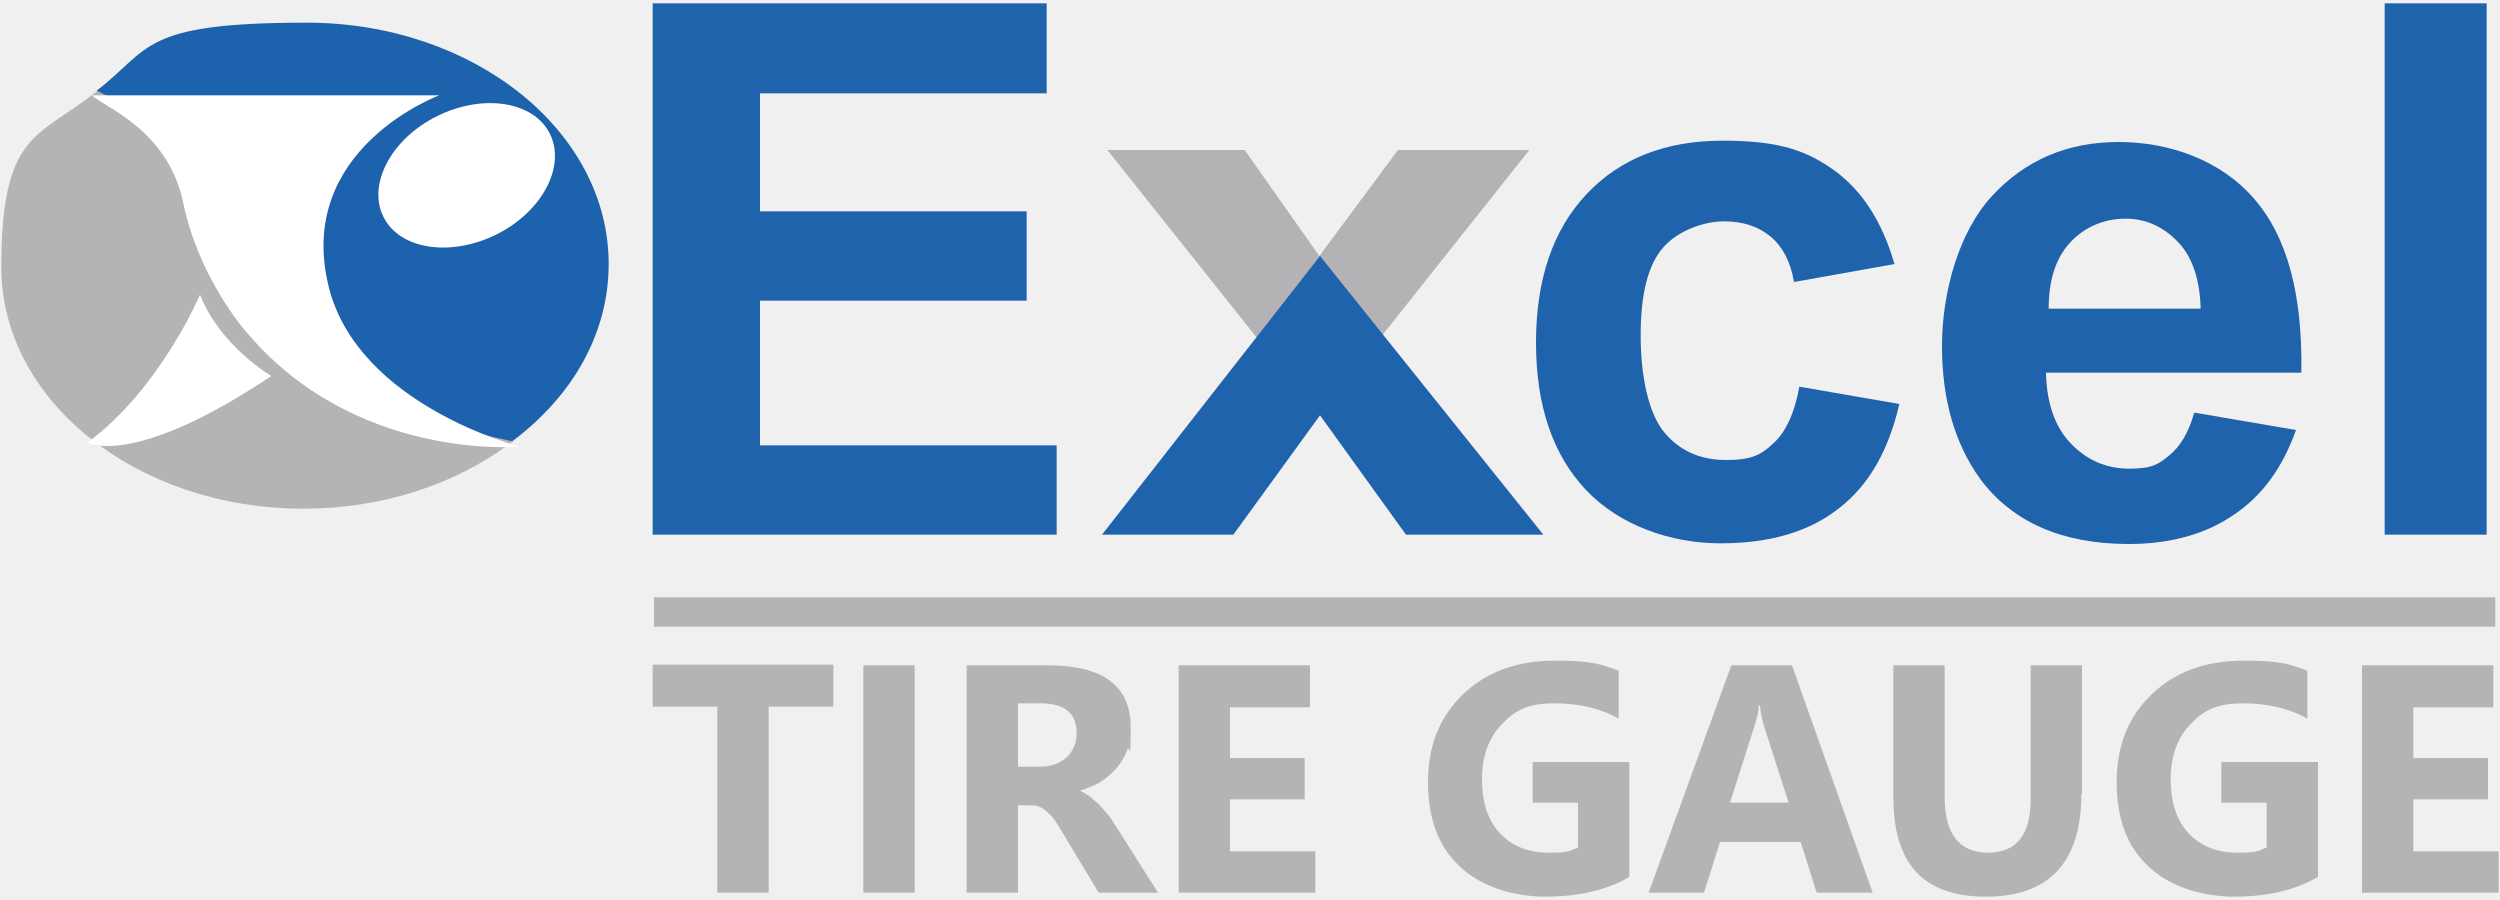
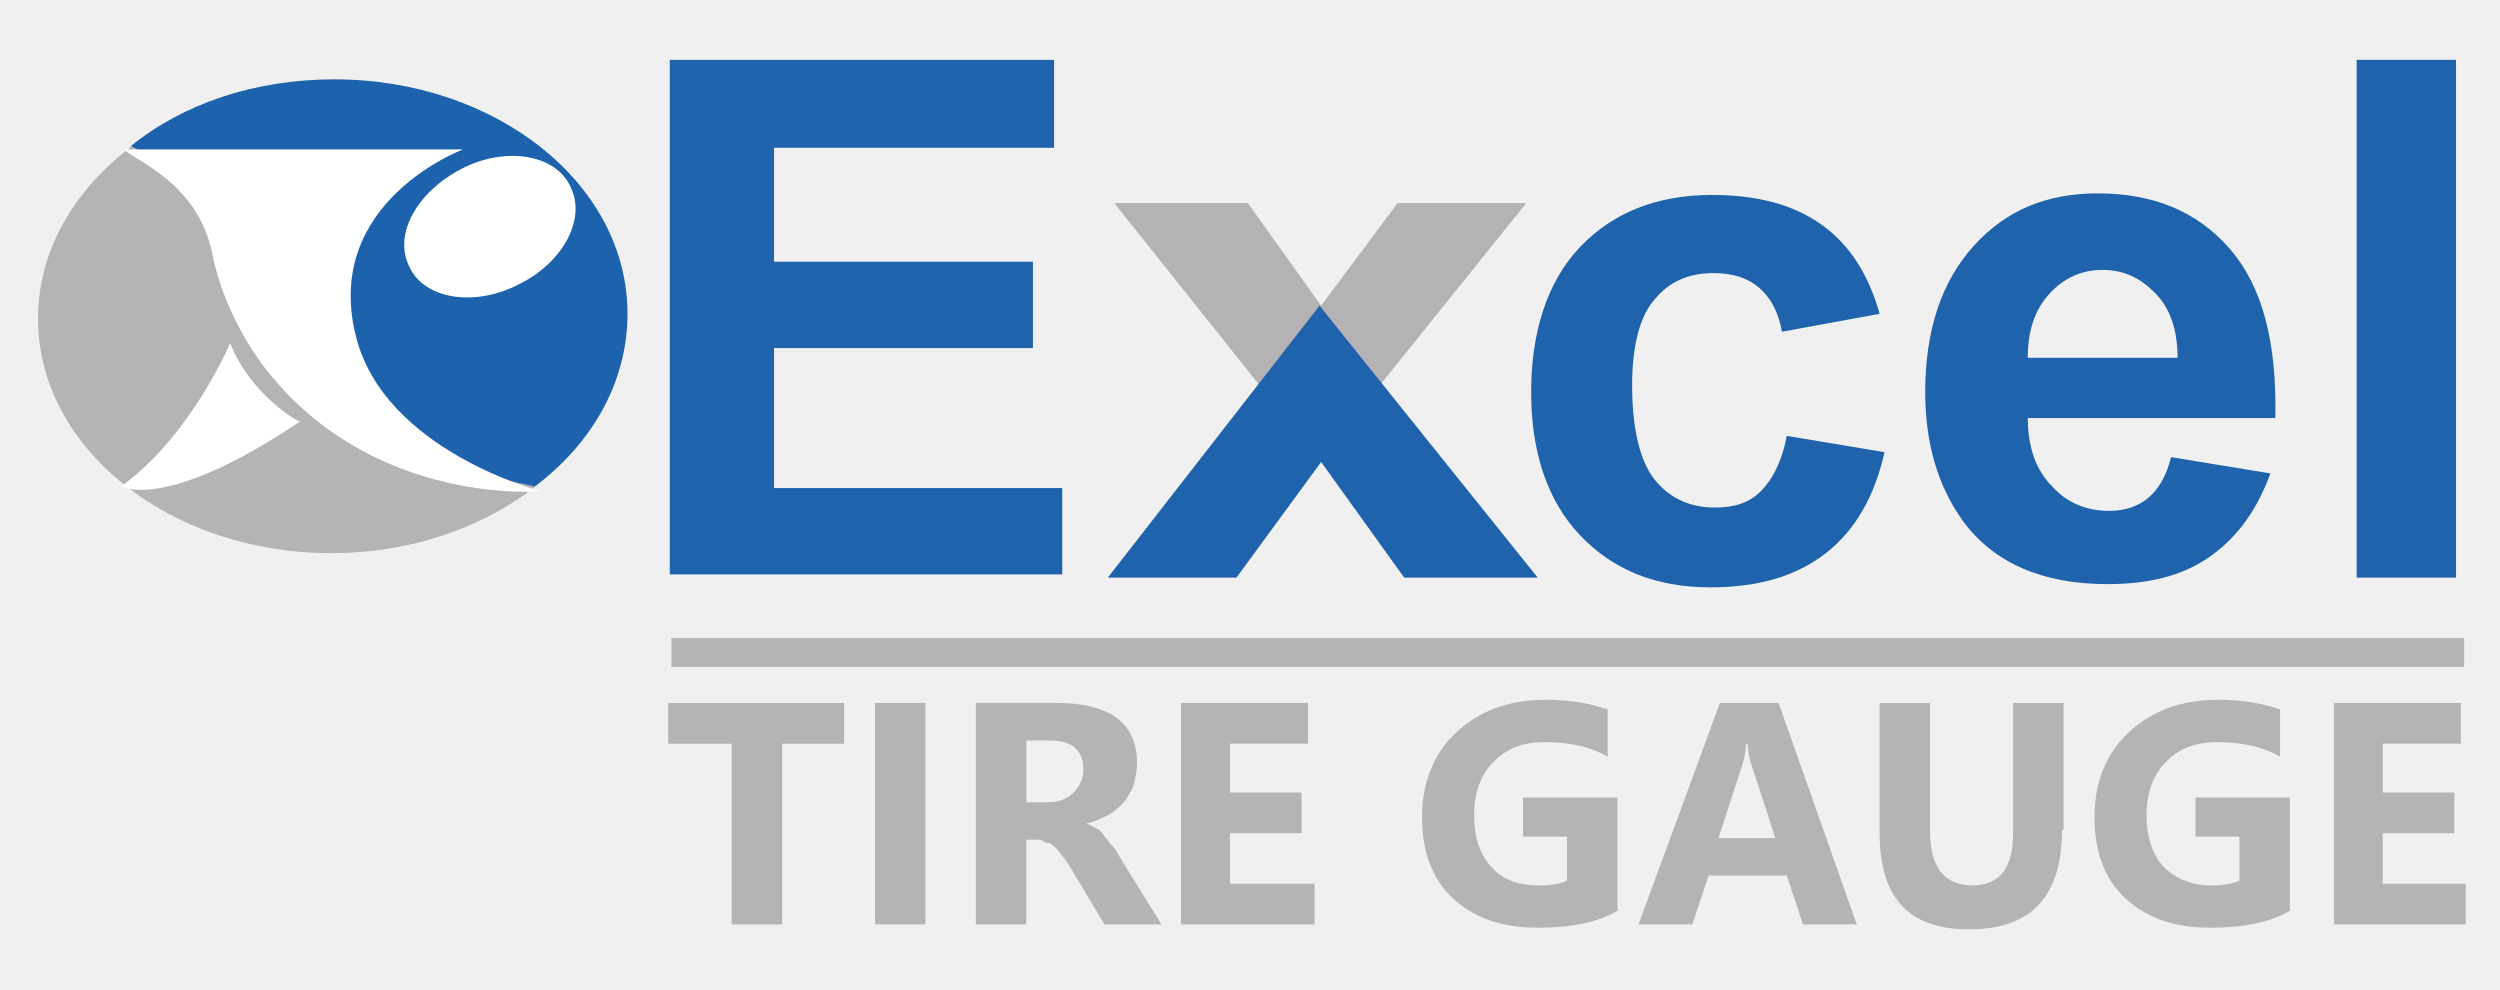
- <svg xmlns="http://www.w3.org/2000/svg" id="Layer_1" version="1.1" viewBox="0 0 375 135">
-   <defs>
-     <style>
-       .st0 {
-         fill: #b4b4b4;
-       }
- 
-       .st1 {
-         fill: #1f63ac;
-       }
- 
-       .st2 {
-         fill: #fff;
-       }
- 
-       .st3, .st4 {
-         fill: #1d62ad;
-       }
- 
-       .st5 {
-         fill: #b4b2b4;
-       }
- 
-       .st6 {
-         display: none;
-       }
- 
-       .st4 {
-         font-family: LeelawadeeUI-Bold, 'Leelawadee UI';
-         font-size: 9.1px;
-         font-weight: 700;
-       }
-     </style>
-   </defs>
-   <g id="ETG">
-     <g>
-       <path class="st0" d="M90.8,40.1c0,10.5-5.5,19.9-14.4,26.5-8.1,6-18.9,9.7-30.9,9.7C20.5,76.3.2,60.1.2,40.1S5.5,20.7,14,14.1C22.2,7.8,33.3,3.9,45.5,3.9c25,0,45.3,16.2,45.3,36.2" />
-       <path class="st3" d="M76.9,66.1c8.9-6.6,14.4-16,14.4-26.5,0-20-20.3-36.2-45.3-36.2s-23.3,3.9-31.5,10.2c0,0,10.9,4.5,15.9,18.5,5,14,19.8,25.2,24.3,27.8,4.5,2.6,22.2,6.3,22.2,6.3" />
-       <path class="st2" d="M13.7,14.3h52.2s-21.7,8-16.6,28.7c4.4,17.8,28.7,24,28.7,24,0,0-24.9,2.3-41.3-17.5,0,0-6.9-7.9-9.2-19-2.3-11.2-12.1-14.5-13.7-16.2" />
-       <path class="st2" d="M74.4,35.2c-6.9,3.4-14.5,2.2-16.9-2.7-2.4-4.9,1.2-11.7,8.1-15.1,6.9-3.4,14.5-2.2,16.9,2.7,2.4,4.9-1.2,11.7-8.1,15.1" />
-       <path class="st2" d="M30,44.2s-6,14.2-16.9,22.2c0,0,6.8,3.9,27.6-10,0,0-7.7-4.5-10.7-12.2" />
+ <svg xmlns="http://www.w3.org/2000/svg" id="Layer_1" version="1.1" viewBox="0 0 460 182">
+   <g id="Layer_11" data-name="Layer_1">
+     <g id="ETG">
+       <g>
+         <path d="M114.86,58.34c0,12.58-6.59,23.67-17.08,31.76-9.59,7.19-22.47,11.68-36.85,11.68-29.96,0-53.93-19.47-53.93-43.14,0-12.28,6.29-23.07,16.48-31.16,9.59-7.49,23.07-12.28,37.45-12.28,29.66,0,53.93,19.17,53.93,43.14" fill="#b4b4b4" />
+         <path d="M98.38,89.5c10.49-7.79,17.08-19.17,17.08-31.76,0-23.97-24.27-43.14-53.93-43.14-14.68,0-27.86,4.49-37.45,12.28,0,0,12.88,5.39,18.87,22.17,5.99,16.78,23.67,29.96,29.06,33.26,5.09,2.7,26.36,7.19,26.36,7.19" fill="#1d62ad" />
+         <path d="M22.88,27.49h62.32s-25.77,9.59-19.77,34.15c5.09,21.27,34.15,28.76,34.15,28.76,0,0-29.66,2.7-49.43-20.97,0,0-8.39-9.29-11.09-22.77-2.7-13.18-14.38-17.08-16.18-19.17" fill="#fff" />
+         <path d="M95.38,52.35c-8.09,4.19-17.38,2.7-20.07-3.3-3-5.99,1.5-13.78,9.59-17.98s17.38-2.7,20.07,3.3c3,5.99-1.5,14.08-9.59,17.98" fill="#fff" />
+         <path d="M42.35,63.14s-7.19,17.08-20.07,26.36c0,0,8.09,4.79,32.96-11.98-.3.3-9.29-5.09-12.88-14.38" fill="#fff" />
+       </g>
+       <g>
+         <path d="M123.24,106.28V11.01h70.71v16.18h-51.53v20.97h47.64v15.88h-47.64v25.77h53.03v15.88h-72.2v.6Z" fill="#1f63ac" />
+         <path d="M205.03,37.37h24.57l13.48,18.87,14.08-18.87h23.67l-38.05,47.34-37.75-47.34Z" fill="#b4b2b4" />
+         <path d="M203.84,106.28l38.95-50.03,40.15,50.03h-24.57l-15.28-21.27-15.58,21.27h-23.67Z" fill="#1f63ac" />
+         <path d="M345.85,57.74l-17.98,3.3c-.6-3.6-2.1-6.29-4.19-8.09-2.1-1.8-4.79-2.7-8.39-2.7-4.49,0-8.09,1.5-10.79,4.79-2.7,3-4.19,8.39-4.19,15.88,0,8.09,1.5,14.08,4.19,17.38s6.29,5.09,11.09,5.09c3.6,0,6.29-.9,8.39-3,2.1-2.1,3.89-5.39,4.79-10.19l17.98,3c-1.8,8.09-5.39,14.38-10.79,18.58-5.39,4.19-12.28,6.29-21.27,6.29-10.19,0-17.98-3.3-23.97-9.59-5.99-6.29-8.99-15.28-8.99-26.36s3-20.37,8.99-26.66c5.99-6.29,14.08-9.59,24.27-9.59,8.39,0,14.98,1.8,20.07,5.39,5.09,3.6,8.69,8.99,10.79,16.48Z" fill="#1f63ac" />
+         <path d="M399.47,84.11l18.28,3c-2.4,6.59-5.99,11.68-11.09,15.28-5.09,3.6-11.38,5.09-18.87,5.09-11.98,0-20.97-3.89-26.66-11.68-4.49-6.29-6.89-14.08-6.89-23.67,0-11.38,3-20.37,8.99-26.96,5.99-6.59,13.48-9.59,22.77-9.59,10.19,0,18.28,3.3,24.27,10.19s8.69,17.08,8.39,31.16h-45.54c0,5.39,1.5,9.59,4.49,12.58,2.7,3,6.29,4.49,10.49,4.49,3,0,5.39-.9,7.19-2.4,1.8-1.5,3.3-3.89,4.19-7.49ZM400.67,65.83c0-5.39-1.5-9.29-4.19-11.98s-5.69-4.19-9.59-4.19-7.19,1.5-9.89,4.49c-2.7,3-3.89,6.89-3.89,11.68h27.56Z" fill="#1f63ac" />
+         <path d="M433.63,106.28V11.01h18.28v95.27h-18.28Z" fill="#1f63ac" />
+       </g>
+       <path d="M155.6,136.84h-11.68v33.26h-9.29v-33.26h-11.68v-7.49h32.36v7.49h.3Z" fill="#b4b4b4" />
+       <path d="M170.28,170.09h-9.29v-40.75h9.29v40.75Z" fill="#b4b4b4" />
+       <path d="M213.72,170.09h-10.49l-6.29-10.49c-.6-.9-.9-1.5-1.5-2.1-.3-.6-.9-1.2-1.2-1.5s-.9-.9-1.5-.9-.9-.6-1.5-.6h-2.4v15.58h-9.29v-40.75h14.68c9.89,0,14.98,3.6,14.98,11.09,0,1.5-.3,2.7-.6,3.89-.3,1.2-1.2,2.4-1.8,3.3-.9.9-1.8,1.8-3,2.4s-2.4,1.2-3.89,1.5h0l1.8.9c.6.3,1.2.9,1.5,1.5.6.6.9,1.2,1.5,1.8s.9,1.2,1.2,1.8l7.79,12.58ZM188.86,136.24v11.38h3.89c2.1,0,3.6-.6,4.79-1.8,1.2-1.2,1.8-2.7,1.8-4.19,0-3.6-2.1-5.39-6.29-5.39h-4.19Z" fill="#b4b4b4" />
+       <path d="M241.88,170.09h-24.57v-40.75h23.37v7.49h-14.38v8.99h13.18v7.49h-13.18v9.29h15.58v7.49Z" fill="#b4b4b4" />
+       <path d="M297.91,167.4c-3.89,2.4-8.99,3.3-14.98,3.3-6.59,0-11.68-1.8-15.58-5.39-3.89-3.6-5.69-8.69-5.69-14.98s2.1-11.68,6.29-15.58c4.19-3.89,9.59-5.99,16.48-5.99,4.19,0,8.09.6,11.38,1.8v8.69c-3-1.8-6.89-2.7-11.68-2.7-3.89,0-6.89,1.2-9.29,3.6s-3.6,5.69-3.6,9.89,1.2,7.49,3.3,9.59c2.1,2.4,5.09,3.3,8.69,3.3,2.1,0,3.89-.3,5.09-.9v-8.09h-8.09v-7.19h17.38v20.67h.3Z" fill="#b4b4b4" />
+       <path d="M341.65,170.09h-9.89l-3-8.99h-14.38l-3,8.99h-9.89l14.98-40.75h10.79l14.38,40.75ZM326.67,154.22l-4.49-13.78c-.3-.9-.6-2.4-.6-3.6h-.3c0,1.2-.3,2.4-.6,3.6l-4.49,13.78h10.49Z" fill="#b4b4b4" />
+       <path d="M379.4,152.72c0,12.28-5.69,18.28-17.08,18.28s-16.48-5.99-16.48-17.98v-23.67h9.29v23.67c0,6.59,2.7,9.89,7.79,9.89s7.49-3.3,7.49-9.59v-23.97h9.29v23.37h-.3Z" fill="#b4b4b4" />
+       <path d="M421.64,167.4c-3.89,2.4-8.99,3.3-14.98,3.3-6.59,0-11.68-1.8-15.58-5.39-3.89-3.6-5.69-8.69-5.69-14.98s2.1-11.68,6.29-15.58c4.19-3.89,9.59-5.99,16.48-5.99,4.19,0,8.09.6,11.38,1.8v8.69c-3-1.8-6.89-2.7-11.68-2.7-3.89,0-6.89,1.2-9.29,3.6s-3.6,5.69-3.6,9.89,1.2,7.49,3.3,9.59c2.1,2.1,5.09,3.3,8.69,3.3,2.1,0,3.89-.3,5.09-.9v-8.09h-8.09v-7.19h17.38v20.67h.3Z" fill="#b4b4b4" />
+       <path d="M454,170.09h-24.57v-40.75h23.37v7.49h-14.38v8.99h13.18v7.49h-13.18v9.29h15.28v7.49h.3Z" fill="#b4b4b4" />
+       <line x1="453.4" y1="120.06" x2="123.54" y2="120.06" fill="none" stroke="#b4b4b4" stroke-linejoin="round" stroke-width="5.31" />
    </g>
-     <g>
-       <path class="st1" d="M97.9,80.2V.5h59.1v13.5h-43v17.7h40v13.4h-40v21.7h44.5v13.4h-60.6Z" />
-       <path class="st5" d="M166.2,22.5h20.5l11.2,15.9,11.8-15.9h19.7l-31.6,39.8-31.7-39.8Z" />
-       <path class="st1" d="M165.3,80.2l32.7-41.8,33.5,41.8h-20.6l-12.9-17.9-13,17.9h-19.7Z" />
-       <path class="st1" d="M284.2,39.6l-15.1,2.7c-.5-3-1.7-5.3-3.5-6.8-1.8-1.5-4.1-2.3-7-2.3s-6.8,1.3-9.1,3.9c-2.3,2.6-3.4,7-3.4,13.2s1.2,11.7,3.5,14.5c2.3,2.8,5.4,4.2,9.3,4.2s5.3-.8,7.1-2.5c1.8-1.6,3.2-4.5,3.9-8.5l15,2.6c-1.6,6.9-4.5,12.1-9,15.6-4.4,3.5-10.3,5.3-17.8,5.3s-15.2-2.7-20.2-8c-5-5.3-7.5-12.7-7.5-22.1s2.5-16.9,7.6-22.3c5-5.3,11.8-8,20.4-8s12.6,1.5,16.8,4.5c4.1,3,7.1,7.6,8.9,13.8Z" />
-       <path class="st1" d="M329.2,61.9l15.2,2.6c-2,5.6-5,9.8-9.3,12.7-4.2,2.9-9.5,4.4-15.8,4.4-10,0-17.5-3.3-22.3-9.8-3.8-5.3-5.7-11.9-5.7-19.9s2.5-17.1,7.5-22.5c5-5.4,11.3-8.1,19-8.1s15.4,2.8,20.3,8.5c5,5.7,7.3,14.4,7.1,26.1h-38.3c.1,4.5,1.3,8.1,3.7,10.6,2.4,2.5,5.3,3.8,8.8,3.8s4.4-.7,6-2c1.6-1.3,2.9-3.4,3.7-6.3ZM330.1,46.4c-.1-4.4-1.2-7.8-3.4-10.1-2.2-2.3-4.8-3.5-7.9-3.5s-6.1,1.2-8.3,3.6c-2.2,2.4-3.2,5.7-3.2,9.9h22.8Z" />
-       <path class="st1" d="M357.7,80.2V.5h15.3v79.7h-15.3Z" />
-     </g>
-     <g>
-       <path class="st0" d="M125,106h-9.7v27.9h-7.7v-27.9h-9.7v-6.3h27.1v6.3Z" />
-       <path class="st0" d="M137.2,133.9h-7.7v-34.1h7.7v34.1Z" />
-       <path class="st0" d="M173.6,133.9h-8.8l-5.3-8.8c-.4-.7-.8-1.3-1.1-1.8-.4-.5-.7-1-1.1-1.3-.4-.4-.8-.7-1.2-.9s-.8-.3-1.3-.3h-2.1v13.1h-7.7v-34.1h12.2c8.3,0,12.4,3.1,12.4,9.3s-.2,2.3-.5,3.3-.9,1.9-1.5,2.7c-.7.8-1.5,1.5-2.4,2.1-.9.6-2,1-3.2,1.4h0c.5.3,1,.5,1.5.9.5.4.9.8,1.4,1.2.4.5.9,1,1.3,1.5.4.5.8,1.1,1.1,1.6l6.4,10.1ZM152.7,105.5v9.5h3.3c1.7,0,3-.5,4-1.4,1-1,1.5-2.2,1.5-3.6,0-3-1.8-4.5-5.4-4.5h-3.5Z" />
-       <path class="st0" d="M197.3,133.9h-20.5v-34.1h19.7v6.3h-12v7.6h11.2v6.2h-11.2v7.8h12.8v6.2Z" />
-       <path class="st0" d="M244.3,131.6c-3.3,1.9-7.5,2.9-12.4,2.9s-9.8-1.5-13-4.6c-3.2-3-4.7-7.2-4.7-12.6s1.7-9.7,5.2-13.1c3.5-3.4,8.1-5.1,13.8-5.1s6.8.5,9.6,1.5v7.2c-2.6-1.5-5.9-2.3-9.7-2.3s-5.8,1-7.8,3.1-3,4.8-3,8.3.9,6.2,2.7,8.1c1.8,1.9,4.2,2.9,7.3,2.9s3.3-.3,4.4-.8v-6.7h-6.8v-6.1h14.5v17.2Z" />
-       <path class="st0" d="M280.9,133.9h-8.4l-2.4-7.6h-12.1l-2.4,7.6h-8.3l12.4-34.1h9.1l12.1,34.1ZM268.3,120.4l-3.7-11.5c-.3-.9-.5-1.9-.6-3.1h-.2c0,1-.3,2-.6,3l-3.7,11.6h8.7Z" />
-       <path class="st0" d="M312.2,119.1c0,10.2-4.8,15.4-14.3,15.4s-13.9-5-13.9-15v-19.7h7.7v19.8c0,5.5,2.2,8.3,6.5,8.3s6.4-2.7,6.4-8v-20.1h7.7v19.3Z" />
-       <path class="st0" d="M347.6,131.6c-3.3,1.9-7.5,2.9-12.4,2.9s-9.8-1.5-13-4.6c-3.2-3-4.7-7.2-4.7-12.6s1.7-9.7,5.2-13.1c3.5-3.4,8.1-5.1,13.8-5.1s6.8.5,9.6,1.5v7.2c-2.6-1.5-5.9-2.3-9.7-2.3s-5.8,1-7.8,3.1-3,4.8-3,8.3.9,6.2,2.7,8.1c1.8,1.9,4.2,2.9,7.3,2.9s3.3-.3,4.4-.8v-6.7h-6.8v-6.1h14.5v17.2Z" />
-       <path class="st0" d="M374.8,133.9h-20.5v-34.1h19.7v6.3h-12v7.6h11.2v6.2h-11.2v7.8h12.8v6.2Z" />
-     </g>
-     <rect class="st0" x="98.1" y="89.6" width="276.2" height="4.4" />
-   </g>
-   <g class="st6">
-     <text class="st4" transform="translate(112.9 97.8) scale(.9 1) skewX(-11.2)">
-       <tspan x="0" y="0">America’s Leader in Digital Air Inflation</tspan>
-     </text>
  </g>
</svg>
